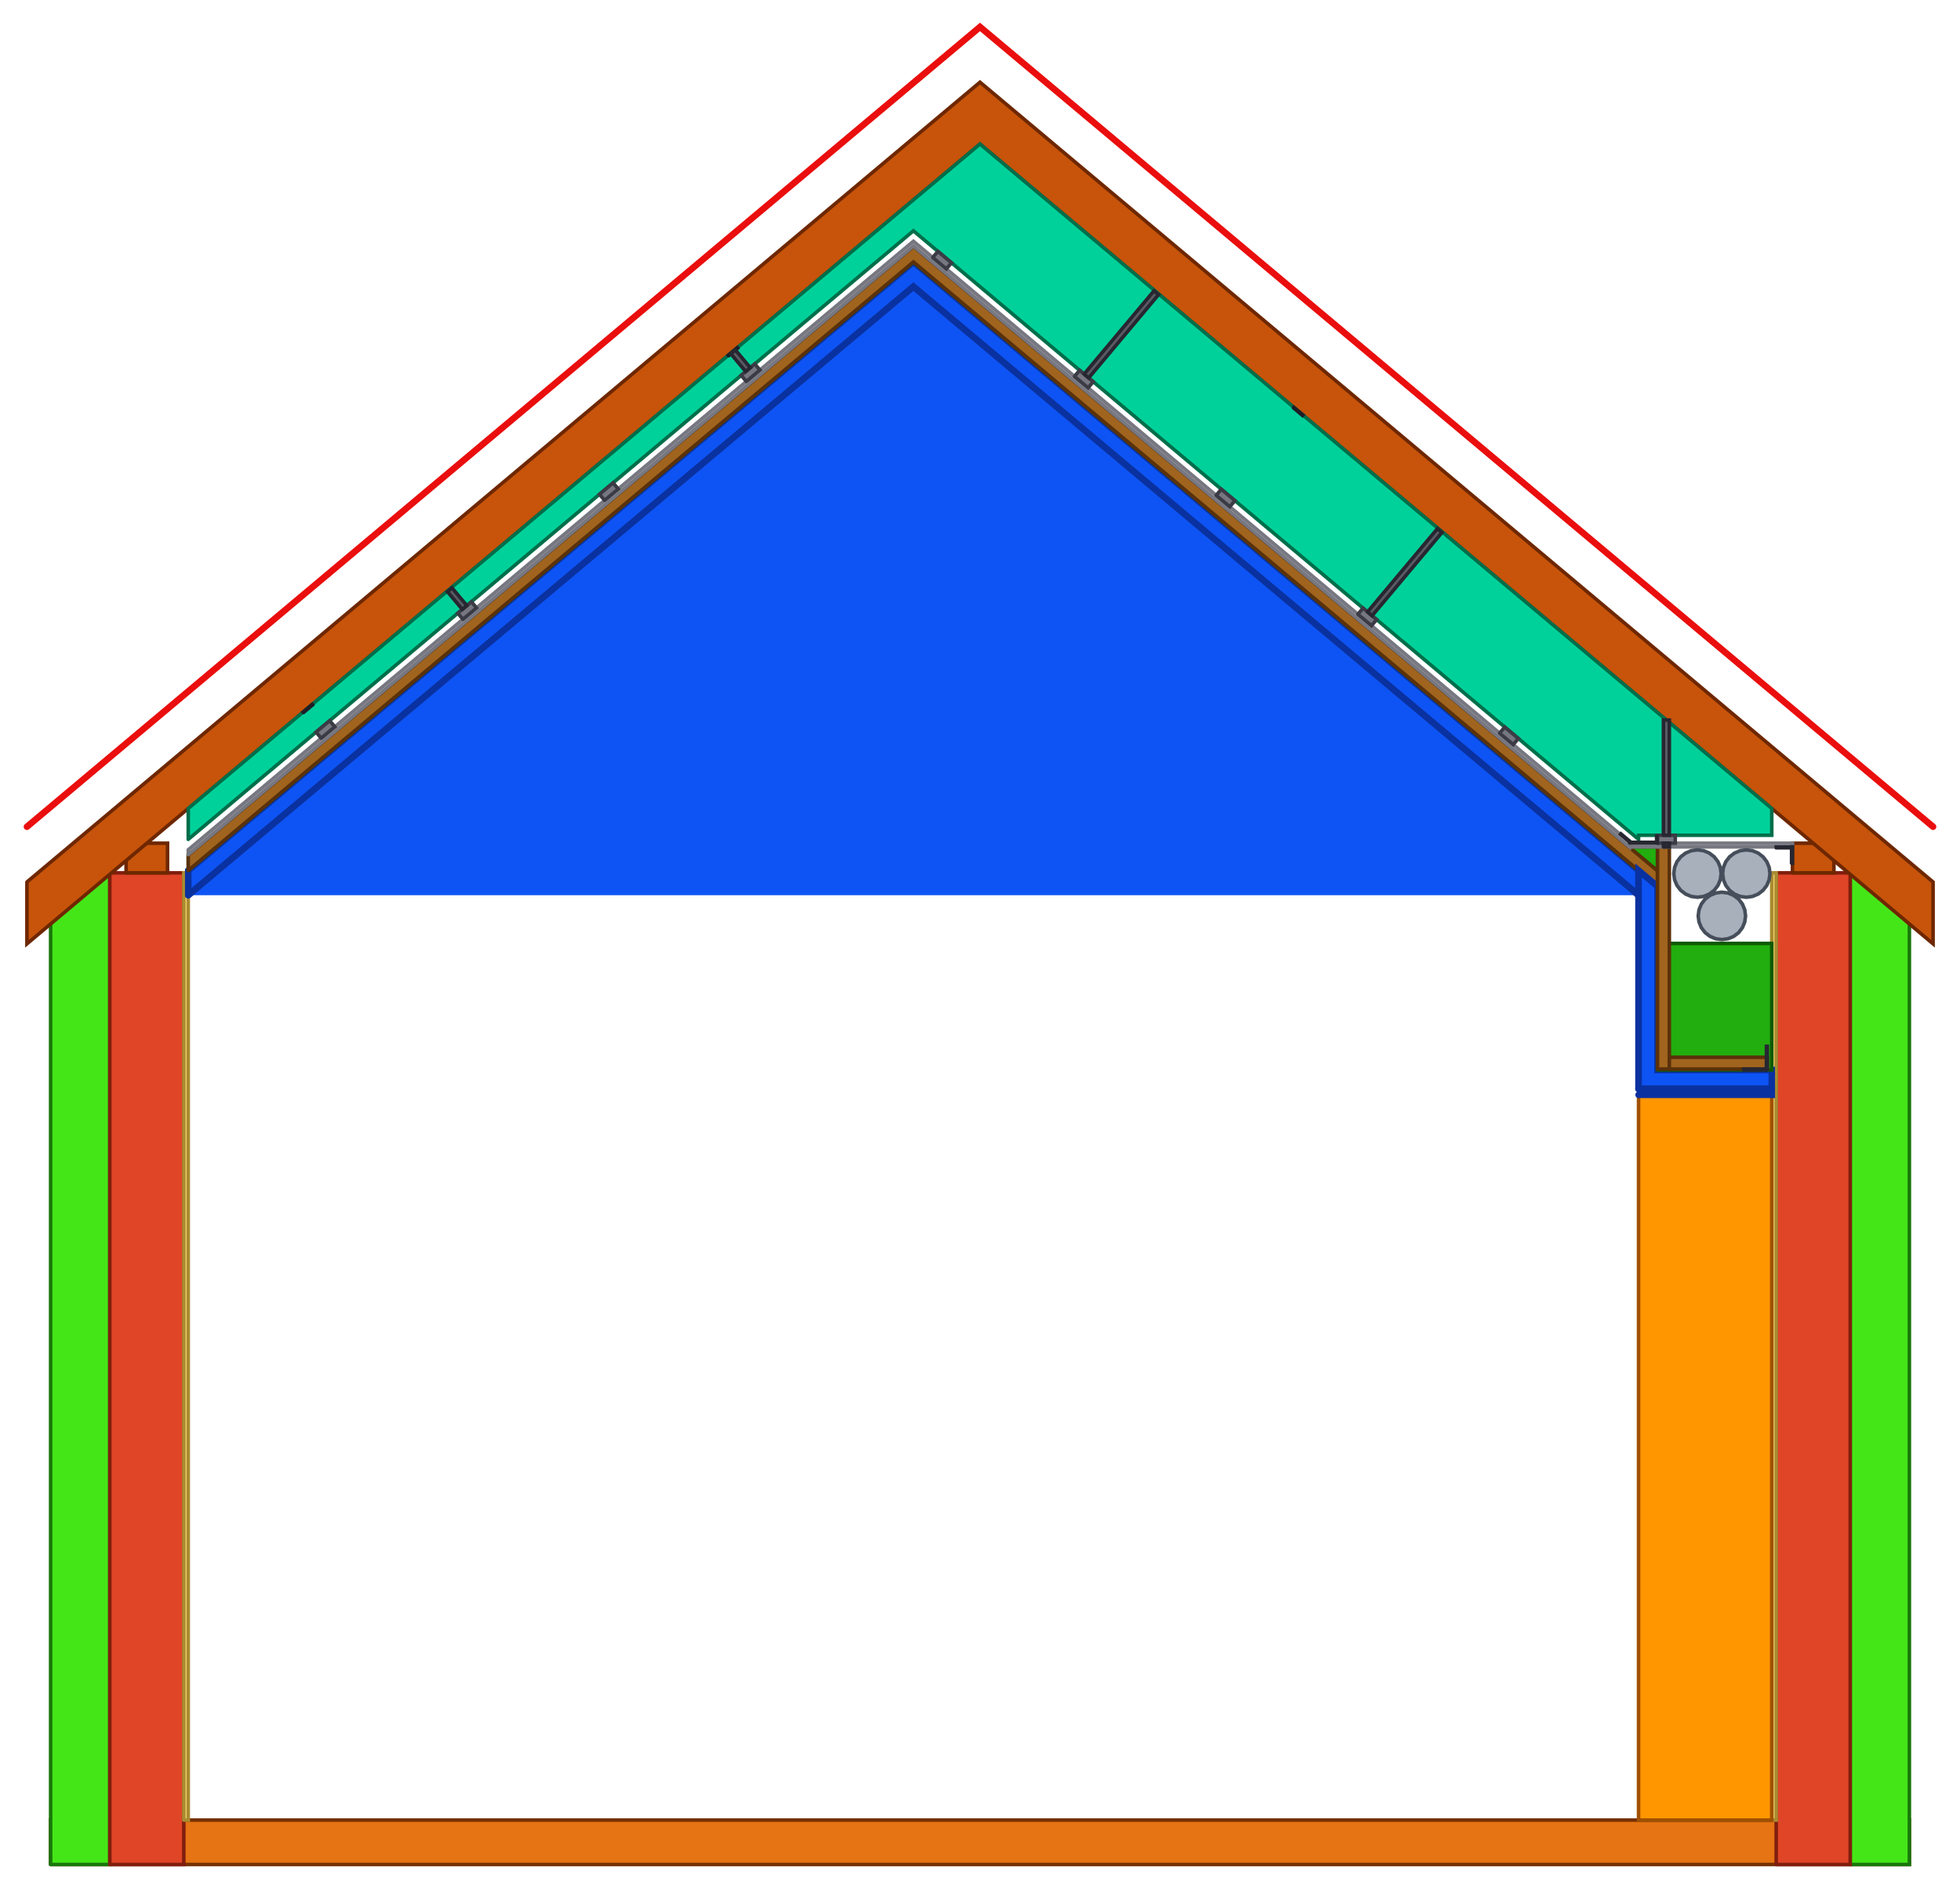
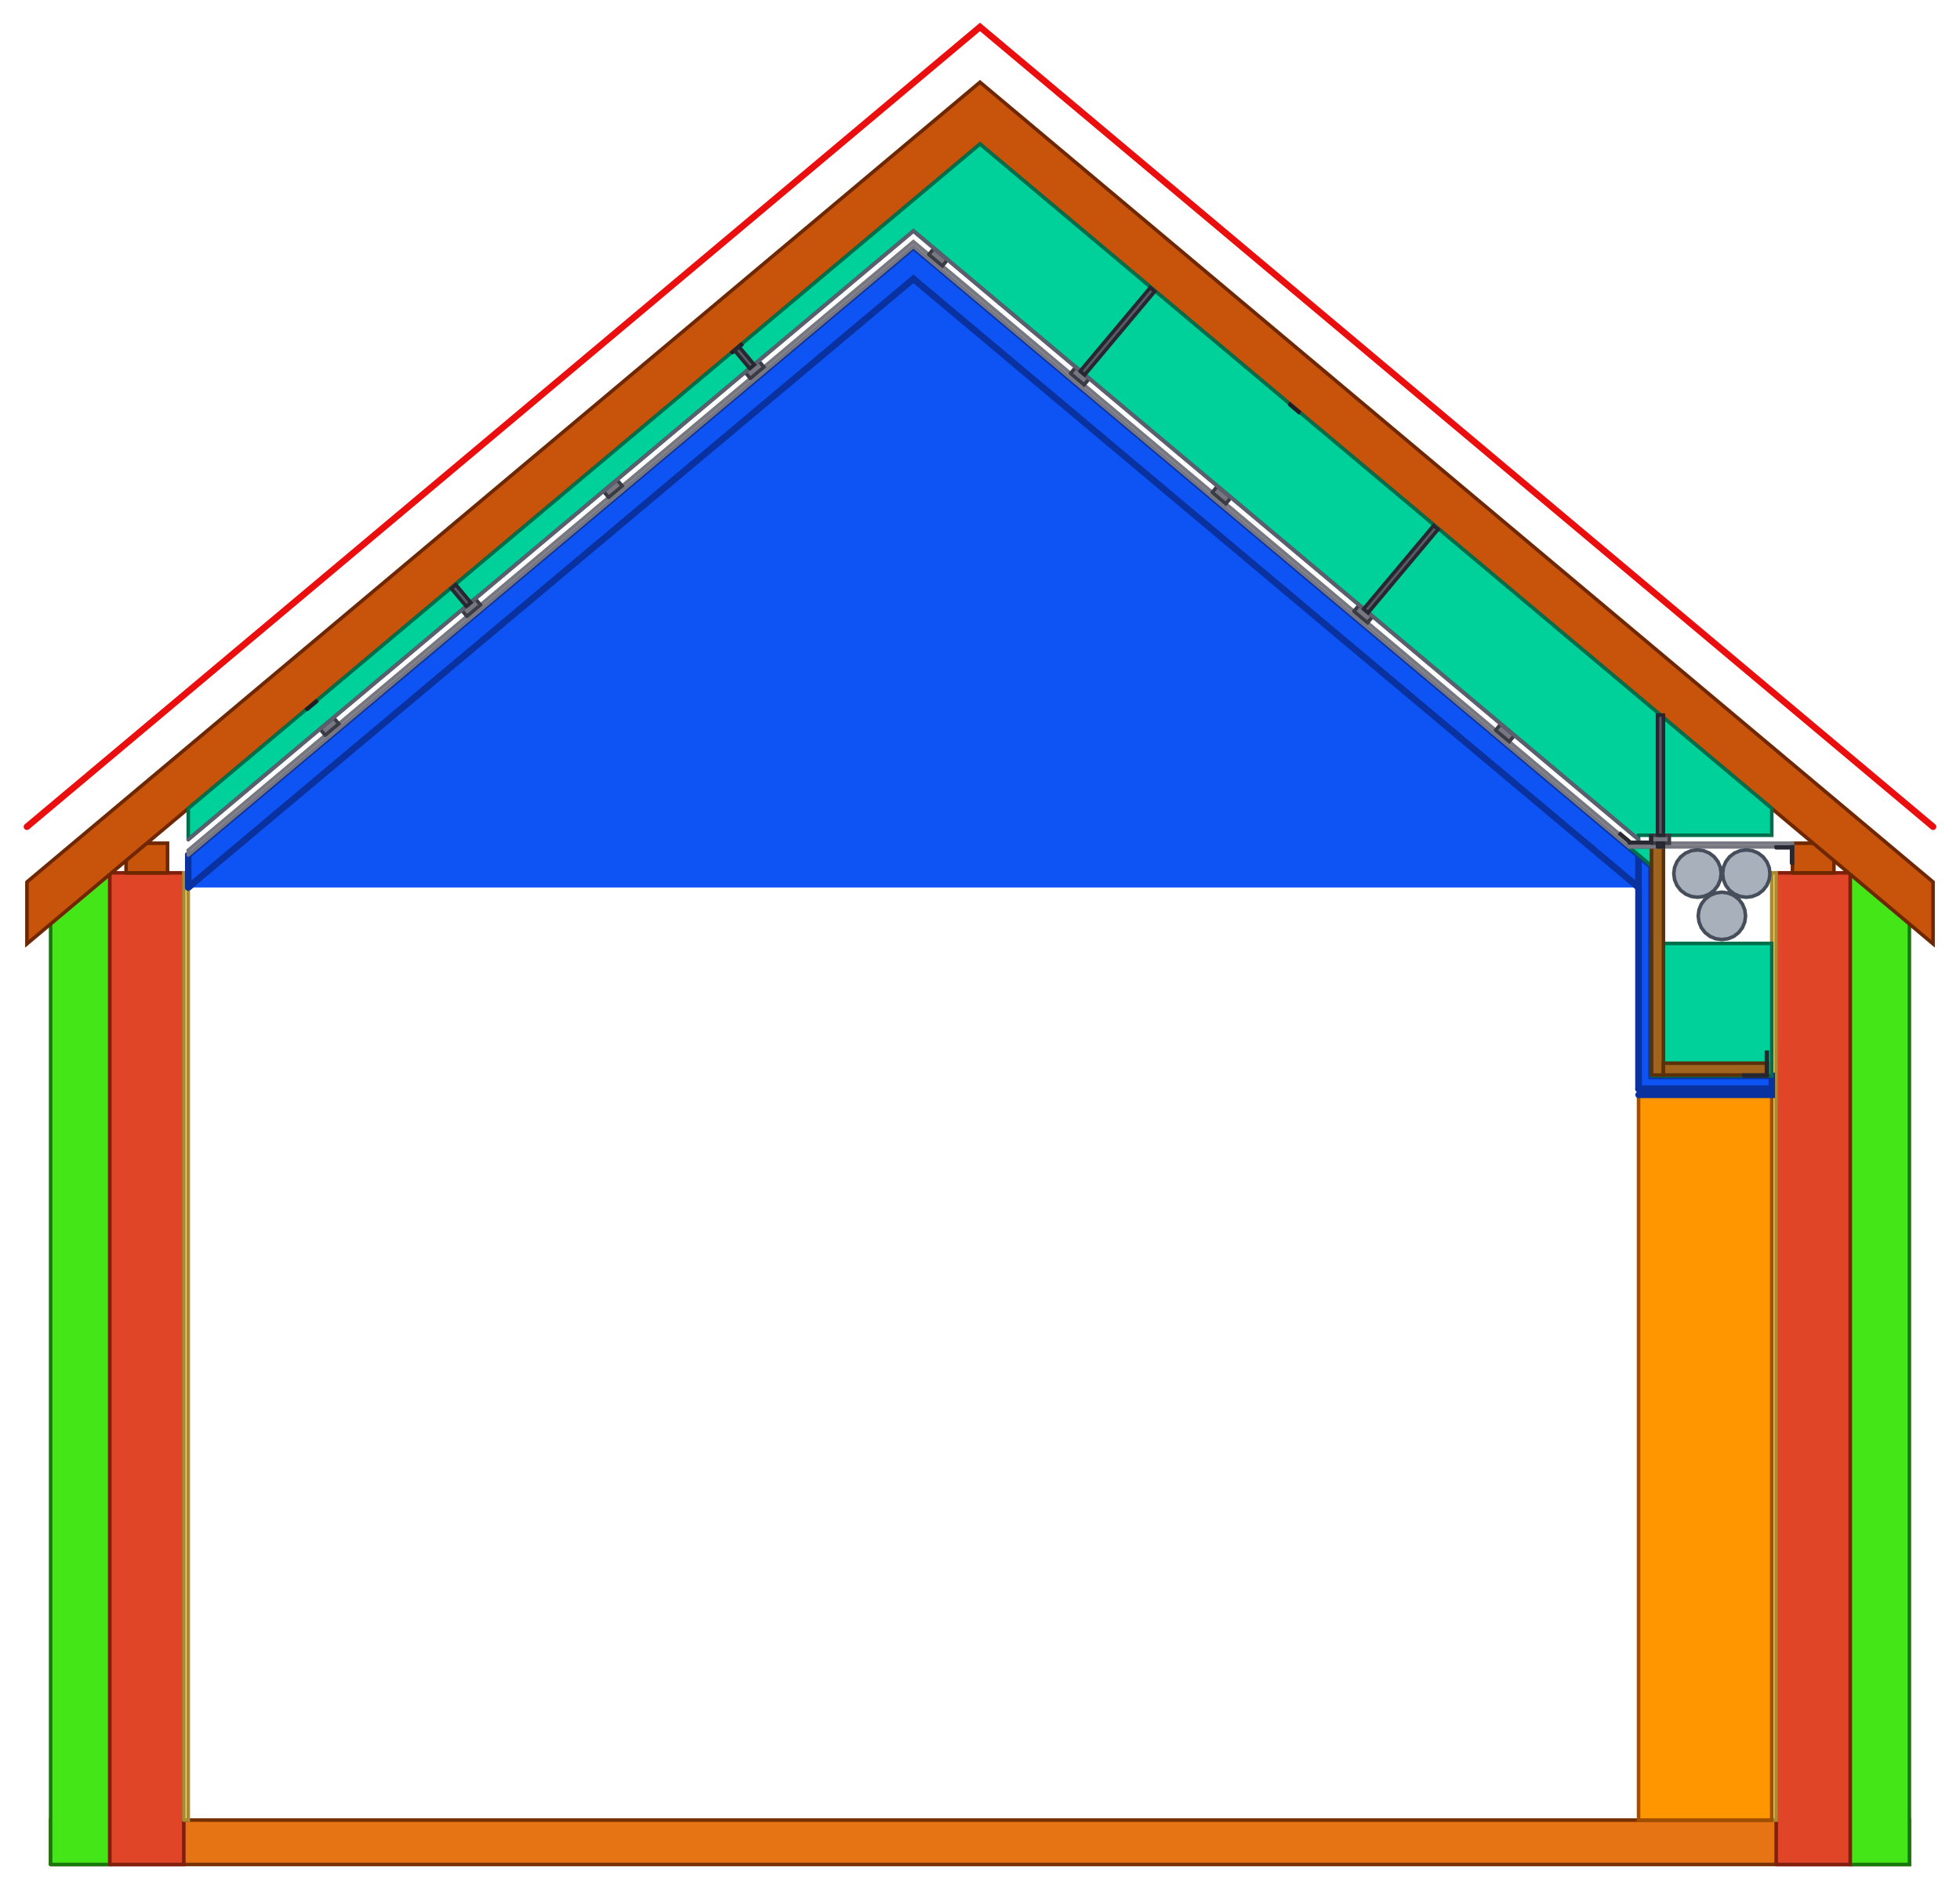
<svg xmlns="http://www.w3.org/2000/svg" width="6622.0mm" height="6389.6mm" viewBox="-636.0 -6148.6 6622.0 6389.6" version="1.1">
  <g transform="scale(1,-1)" stroke-linecap="round">
    <g fill="rgb(230,115,20)" stroke="rgb(119,49,0)" stroke-width="12.0" id="floor">
      <path d="M -465.0,-150.0 L 5815.0,-150.0 L 5815.0,0.0 L -465.0,0.0 L -465.0,-150.0" />
    </g>
    <g fill="rgb(69,230,24)" stroke="rgb(24,119,10)" stroke-width="12.0" id="eps">
      <path d="M -465.0,-150.0 L -265.0,-150.0 L -265.0,3200.0 L -465.0,3200.0 L -465.0,-150.0" />
      <path d="M 5615.0,-150.0 L 5815.0,-150.0 L 5815.0,3200.0 L 5615.0,3200.0 L 5615.0,-150.0" />
    </g>
    <g fill="rgb(224,69,39)" stroke="rgb(129,30,14)" stroke-width="12.0" id="masonry">
      <path d="M -265.0,-150.0 L -15.0,-150.0 L -15.0,3200.0 L -265.0,3200.0 L -265.0,-150.0" />
      <path d="M 5365.0,-150.0 L 5615.0,-150.0 L 5615.0,3200.0 L 5365.0,3200.0 L 5365.0,-150.0" />
    </g>
    <g fill="rgb(255,224,119)" stroke="rgb(170,139,49)" stroke-width="12.0" id="plaster">
      <path d="M -15.0,0.0 L 0.0,0.0 L 0.0,3200.0 L -15.0,3200.0 L -15.0,0.0" />
      <path d="M 5350.0,0.0 L 5365.0,0.0 L 5365.0,3200.0 L 5350.0,3200.0 L 5350.0,0.0" />
    </g>
    <g fill="rgb(255,150,0)" stroke="rgb(160,80,0)" stroke-width="12.0" id="furniture">
      <path d="M 4900.0,0.0 L 5350.0,0.0 L 5350.0,2450.0 L 4900.0,2450.0 L 4900.0,0.0" />
    </g>
    <g fill="rgb(199,84,10)" stroke="rgb(110,39,0)" stroke-width="12.0" id="wall_plate">
      <path d="M -210.0,3200.0 L -70.0,3200.0 L -70.0,3300.0 L -210.0,3300.0 L -210.0,3200.0" />
      <path d="M 5420.0,3200.0 L 5560.0,3200.0 L 5560.0,3300.0 L 5420.0,3300.0 L 5420.0,3200.0" />
    </g>
    <g fill="rgb(199,84,10)" stroke="rgb(110,39,0)" stroke-width="12.0" id="rafters">
      <path d="M -545.0,3169.026 L 2675.0,5870.927 L 5895.0,3169.026 L 5895.0,2960.161 L 2675.0,5662.062 L -545.0,2960.161 L -545.0,3169.026" />
    </g>
    <g fill="rgb(0,209,154)" stroke="rgb(0,110,74)" stroke-width="12.0" id="plenum_wool">
      <path d="M 0.0,3313.037 L 2450.0,5368.832 L 4900.0,3313.037 L 4900.0,3327.0 L 5350.0,3327.0 L 5350.0,3417.47 L 2675.0,5662.062 L 0.0,3417.47 L 0.0,3313.037" />
    </g>
    <g fill="rgb(69,69,80)" stroke="rgb(30,30,39)" stroke-width="12.0" id="racking_strap">
-       <path d="M 389.381,3741.588 L 420.022,3767.3 L 418.737,3768.832 L 388.095,3743.121 L 389.381,3741.588" />
-       <path d="M 1825.714,4946.815 L 1856.356,4972.527 L 1855.07,4974.059 L 1824.428,4948.347 L 1825.714,4946.815" />
-       <path d="M 3734.017,4770.83 L 3764.659,4745.119 L 3765.944,4746.651 L 3735.303,4772.362 L 3734.017,4770.83" />
+       <path d="M 402.236,3752.376 L 432.878,3778.087 L 431.593,3779.619 L 400.951,3753.908 L 402.236,3752.376" />
+       <path d="M 1838.57,4957.602 L 1869.212,4983.314 L 1867.926,4984.846 L 1837.284,4959.135 L 1838.57,4957.602" />
+       <path d="M 3721.161,4781.617 L 3751.803,4755.906 L 3753.089,4757.438 L 3722.447,4783.149 L 3721.161,4781.617" />
    </g>
    <g fill="none" stroke="rgb(234,14,14)" stroke-width="22.0" id="roofing">
      <path d="M -545.0,3355.699 L 2675.0,6057.6 L 5895.0,3355.699" />
    </g>
    <g fill="rgb(14,84,244)" stroke="rgb(10,49,160)" stroke-width="22.0" id="slope_naturheld_140">
-       <path d="M 0.0,3124.406 L 2450.0,5180.2 L 4900.0,3124.406 L 4900.0,3207.952 L 2450.0,5263.746 L 0.0,3207.952 L 0.0,3124.406" />
-       <path d="M 0.0,3124.406 L 2450.0,5180.2 L 4900.0,3124.406" />
-     </g>
-     <g fill="rgb(34,174,14)" stroke="rgb(14,90,4)" stroke-width="12.0" id="slope_naturheld_flex_50">
-       <path d="M 0.0,3207.952 L 2450.0,5263.746 L 4964.0,3154.25 L 4964.0,3206.466 L 2450.0,5315.963 L 0.0,3260.169 L 0.0,3207.952" />
-       <path d="M 4868.983,3286.195 L 4964.0,3206.466 L 4964.0,3287.5 L 4868.983,3287.5 L 4868.983,3286.195" />
-     </g>
-     <g fill="rgb(160,100,30)" stroke="rgb(90,49,10)" stroke-width="12.0" id="slope_battens">
-       <path d="M 0.0,3207.952 L 2450.0,5263.746 L 4964.0,3154.25 L 4964.0,3206.466 L 2450.0,5315.963 L 0.0,3260.169 L 0.0,3207.952" />
+       <path d="M 0.0,3150.514 L 2450.0,5206.308 L 4900.0,3150.514 L 4900.0,3260.169 L 2450.0,5315.963 L 0.0,3260.169 L 0.0,3150.514" />
+       <path d="M 0.0,3150.514 L 2450.0,5206.308 L 4900.0,3150.514" />
    </g>
    <g fill="rgb(230,230,234)" stroke="rgb(119,119,129)" stroke-width="12.0" id="slope_gkf">
-       <path d="M 0.0,3261.474 L 2450.0,5317.268 L 4868.983,3287.5 L 4868.983,3303.818 L 2450.0,5333.586 L 0.0,3277.791 L 0.0,3261.474" />
+       <path d="M 0.0,3260.169 L 2450.0,5315.963 L 4867.428,3287.5 L 4867.428,3303.818 L 2450.0,5332.28 L 0.0,3276.486 L 0.0,3260.169" />
    </g>
    <g fill="rgb(119,119,129)" stroke="rgb(59,59,69)" stroke-width="12.0" id="slope_cd">
-       <path d="M 449.213,3654.726 L 495.176,3693.293 L 477.82,3713.976 L 431.858,3675.409 L 449.213,3654.726" />
-       <path d="M 927.991,4056.468 L 973.953,4095.035 L 956.598,4115.719 L 910.635,4077.151 L 927.991,4056.468" />
-       <path d="M 1406.768,4458.21 L 1452.731,4496.778 L 1435.376,4517.461 L 1389.413,4478.894 L 1406.768,4458.21" />
-       <path d="M 1885.546,4859.953 L 1931.509,4898.52 L 1914.154,4919.203 L 1868.191,4880.636 L 1885.546,4859.953" />
-       <path d="M 2515.379,5278.726 L 2561.342,5240.159 L 2578.697,5260.842 L 2532.734,5299.409 L 2515.379,5278.726" />
-       <path d="M 2994.157,4876.984 L 3040.12,4838.417 L 3057.475,4859.1 L 3011.512,4897.667 L 2994.157,4876.984" />
-       <path d="M 3472.935,4475.242 L 3518.897,4436.674 L 3536.253,4457.357 L 3490.29,4495.925 L 3472.935,4475.242" />
-       <path d="M 3951.712,4073.499 L 3997.675,4034.932 L 4015.03,4055.615 L 3969.068,4094.182 L 3951.712,4073.499" />
-       <path d="M 4430.49,3671.757 L 4476.453,3633.19 L 4493.808,3653.873 L 4447.845,3692.44 L 4430.49,3671.757" />
+       <path d="M 462.711,3664.747 L 508.674,3703.314 L 491.319,3723.998 L 445.356,3685.43 L 462.711,3664.747" />
+       <path d="M 941.489,4066.489 L 987.452,4105.057 L 970.097,4125.74 L 924.134,4087.173 L 941.489,4066.489" />
+       <path d="M 1420.267,4468.232 L 1466.23,4506.799 L 1448.874,4527.482 L 1402.912,4488.915 L 1420.267,4468.232" />
+       <path d="M 1899.045,4869.974 L 1945.007,4908.541 L 1927.652,4929.224 L 1881.69,4890.657 L 1899.045,4869.974" />
+       <path d="M 2501.881,5288.747 L 2547.843,5250.18 L 2565.198,5270.863 L 2519.236,5309.43 L 2501.881,5288.747" />
+       <path d="M 2980.658,4887.005 L 3026.621,4848.438 L 3043.976,4869.121 L 2998.014,4907.688 L 2980.658,4887.005" />
+       <path d="M 3459.436,4485.263 L 3505.399,4446.695 L 3522.754,4467.379 L 3476.791,4505.946 L 3459.436,4485.263" />
+       <path d="M 3938.214,4083.52 L 3984.177,4044.953 L 4001.532,4065.636 L 3955.569,4104.204 L 3938.214,4083.52" />
+       <path d="M 4416.992,3681.778 L 4462.954,3643.211 L 4480.31,3663.894 L 4434.347,3702.461 L 4416.992,3681.778" />
+     </g>
+     <g fill="rgb(199,205,215)" stroke="rgb(90,94,110)" stroke-width="12.0" id="slope_foil">
+       <path d="M 0.0,3311.732 L 2450.0,5367.526 L 4900.0,3311.732 L 4900.0,3313.037 L 2450.0,5368.832 L 0.0,3313.037 L 0.0,3311.732" />
    </g>
    <g fill="rgb(90,90,100)" stroke="rgb(39,39,49)" stroke-width="12.0" id="slope_nonius">
-       <path d="M 925.956,4090.007 L 941.277,4102.863 L 891.14,4162.614 L 875.819,4149.759 L 925.956,4090.007" />
-       <path d="M 1883.512,4893.492 L 1898.833,4906.347 L 1848.695,4966.099 L 1833.374,4953.243 L 1883.512,4893.492" />
-       <path d="M 3026.833,4884.811 L 3042.154,4871.955 L 3278.221,5153.289 L 3262.9,5166.144 L 3026.833,4884.811" />
-       <path d="M 3984.389,4081.327 L 3999.709,4068.471 L 4235.776,4349.804 L 4220.455,4362.66 L 3984.389,4081.327" />
+       <path d="M 939.455,4100.028 L 954.776,4112.884 L 903.996,4173.402 L 888.675,4160.546 L 939.455,4100.028" />
+       <path d="M 1897.01,4903.513 L 1912.331,4916.369 L 1861.551,4976.886 L 1846.23,4964.03 L 1897.01,4903.513" />
+       <path d="M 3013.334,4894.832 L 3028.655,4881.977 L 3265.365,5164.076 L 3250.044,5176.932 L 3013.334,4894.832" />
+       <path d="M 3970.89,4091.348 L 3986.211,4078.492 L 4222.92,4360.591 L 4207.599,4373.447 L 3970.89,4091.348" />
    </g>
    <g fill="rgb(14,84,244)" stroke="rgb(10,49,160)" stroke-width="22.0" id="soffit_naturheld_140">
-       <path d="M 4900.0,2470.0 L 5350.0,2470.0 L 5350.0,2534.0 L 4964.0,2534.0 L 4964.0,3154.25 L 4900.0,3207.952 L 4900.0,2470.0" />
+       <path d="M 4900.0,2470.0 L 5350.0,2470.0 L 5350.0,2514.0 L 4944.0,2514.0 L 4944.0,3223.248 L 4900.0,3260.169 L 4900.0,2470.0" />
      <path d="M 4900.0,2450.0 L 5350.0,2450.0 L 5350.0,2470.0 L 4900.0,2470.0" />
-       <line x1="4900.0" y1="3124.406" x2="4900.0" y2="2470.0" />
+       <line x1="4900.0" y1="3150.514" x2="4900.0" y2="2470.0" />
      <line x1="4900.0" y1="2470.0" x2="5350.0" y2="2470.0" />
    </g>
-     <g fill="rgb(34,174,14)" stroke="rgb(14,90,4)" stroke-width="12.0" id="soffit_naturheld_flex_50">
-       <path d="M 4964.0,2534.0 L 5350.0,2534.0 L 5350.0,2961.606 L 4964.0,2961.606 L 4964.0,2534.0" />
+     <g fill="rgb(0,209,154)" stroke="rgb(0,110,74)" stroke-width="12.0" id="soffit_mineral_wool">
+       <path d="M 4867.428,3287.5 L 4944.0,3223.248 L 4944.0,3287.5 L 4867.428,3287.5" />
+       <path d="M 4944.0,2514.0 L 5350.0,2514.0 L 5350.0,2961.606 L 4944.0,2961.606 L 4944.0,2514.0" />
    </g>
    <g fill="rgb(160,100,30)" stroke="rgb(90,49,10)" stroke-width="12.0" id="soffit_battens">
-       <path d="M 4964.0,2537.0 L 5004.0,2537.0 L 5004.0,3287.5 L 4964.0,3287.5 L 4964.0,2537.0" />
-       <path d="M 5004.0,2537.0 L 5335.0,2537.0 L 5335.0,2577.0 L 5004.0,2577.0 L 5004.0,2537.0" />
+       <path d="M 4944.0,2517.0 L 4984.0,2517.0 L 4984.0,3287.5 L 4944.0,3287.5 L 4944.0,2517.0" />
+       <path d="M 4984.0,2517.0 L 5335.0,2517.0 L 5335.0,2557.0 L 4984.0,2557.0 L 4984.0,2517.0" />
    </g>
    <g fill="rgb(230,230,234)" stroke="rgb(119,119,129)" stroke-width="12.0" id="soffit_gkf">
-       <path d="M 4868.983,3287.5 L 5420.0,3287.5 L 5420.0,3300.0 L 4868.983,3300.0 L 4868.983,3287.5" />
+       <path d="M 4867.428,3287.5 L 5420.0,3287.5 L 5420.0,3300.0 L 4867.428,3300.0 L 4867.428,3287.5" />
    </g>
    <g fill="rgb(119,119,129)" stroke="rgb(59,59,69)" stroke-width="12.0" id="soffit_cd">
-       <path d="M 4964.0,3300.0 L 5024.0,3300.0 L 5024.0,3327.0 L 4964.0,3327.0 L 4964.0,3300.0" />
+       <path d="M 4944.0,3300.0 L 5004.0,3300.0 L 5004.0,3327.0 L 4944.0,3327.0 L 4944.0,3300.0" />
    </g>
    <g fill="rgb(90,90,100)" stroke="rgb(39,39,49)" stroke-width="12.0" id="soffit_nonius">
-       <path d="M 4984.0,3327.0 L 5004.0,3327.0 L 5004.0,3716.19 L 4984.0,3716.19 L 4984.0,3327.0" />
-       <path d="M 4871.513,3303.0 L 4838.984,3330.295 L 4840.27,3331.827 L 4874.625,3303.0 L 4871.513,3303.0" />
-       <path d="M 4869.983,3301.0 L 4963.0,3301.0 L 4963.0,3303.0 L 4869.983,3303.0 L 4869.983,3301.0" />
-       <path d="M 4961.0,3303.0 L 4963.0,3303.0 L 4963.0,3323.0 L 4961.0,3323.0 L 4961.0,3303.0" />
+       <path d="M 4964.0,3327.0 L 4984.0,3327.0 L 4984.0,3732.972 L 4964.0,3732.972 L 4964.0,3327.0" />
+       <path d="M 4869.958,3303.0 L 4837.429,3330.295 L 4838.714,3331.827 L 4873.069,3303.0 L 4869.958,3303.0" />
+       <path d="M 4868.428,3301.0 L 4943.0,3301.0 L 4943.0,3303.0 L 4868.428,3303.0 L 4868.428,3301.0" />
+       <path d="M 4941.0,3303.0 L 4943.0,3303.0 L 4943.0,3323.0 L 4941.0,3323.0 L 4941.0,3303.0" />
      <path d="M 5365.0,3284.5 L 5420.0,3284.5 L 5420.0,3287.5 L 5365.0,3287.5 L 5365.0,3284.5" />
      <path d="M 5417.0,3232.5 L 5420.0,3232.5 L 5420.0,3287.5 L 5417.0,3287.5 L 5417.0,3232.5" />
-       <path d="M 4984.0,3287.5 L 5004.0,3287.5 L 5004.0,3300.0 L 4984.0,3300.0 L 4984.0,3287.5" />
-       <path d="M 5255.0,2534.0 L 5332.0,2534.0 L 5332.0,2537.0 L 5255.0,2537.0 L 5255.0,2534.0" />
-       <path d="M 5332.0,2537.0 L 5335.0,2537.0 L 5335.0,2614.0 L 5332.0,2614.0 L 5332.0,2537.0" />
+       <path d="M 4964.0,3287.5 L 4984.0,3287.5 L 4984.0,3300.0 L 4964.0,3300.0 L 4964.0,3287.5" />
+       <path d="M 5255.0,2514.0 L 5332.0,2514.0 L 5332.0,2517.0 L 5255.0,2517.0 L 5255.0,2514.0" />
+       <path d="M 5332.0,2517.0 L 5335.0,2517.0 L 5335.0,2594.0 L 5332.0,2594.0 L 5332.0,2517.0" />
    </g>
    <g fill="rgb(167,176,187)" stroke="rgb(69,78,90)" stroke-width="12.0" id="soffit_duct">
      <path d="M 5344.0,3197.5 L 5341.274,3218.206 L 5333.282,3237.5 L 5320.569,3254.069 L 5304.0,3266.782 L 5284.706,3274.774 L 5264.0,3277.5 L 5243.294,3274.774 L 5224.0,3266.782 L 5207.431,3254.069 L 5194.718,3237.5 L 5186.726,3218.206 L 5184.0,3197.5 L 5186.726,3176.794 L 5194.718,3157.5 L 5207.431,3140.931 L 5224.0,3128.218 L 5243.294,3120.226 L 5264.0,3117.5 L 5284.706,3120.226 L 5304.0,3128.218 L 5320.569,3140.931 L 5333.282,3157.5 L 5341.274,3176.794 L 5344.0,3197.5" />
      <path d="M 5179.0,3197.5 L 5176.274,3218.206 L 5168.282,3237.5 L 5155.569,3254.069 L 5139.0,3266.782 L 5119.706,3274.774 L 5099.0,3277.5 L 5078.294,3274.774 L 5059.0,3266.782 L 5042.431,3254.069 L 5029.718,3237.5 L 5021.726,3218.206 L 5019.0,3197.5 L 5021.726,3176.794 L 5029.718,3157.5 L 5042.431,3140.931 L 5059.0,3128.218 L 5078.294,3120.226 L 5099.0,3117.5 L 5119.706,3120.226 L 5139.0,3128.218 L 5155.569,3140.931 L 5168.282,3157.5 L 5176.274,3176.794 L 5179.0,3197.5" />
      <path d="M 5261.5,3054.606 L 5258.774,3075.311 L 5250.782,3094.606 L 5238.069,3111.174 L 5221.5,3123.888 L 5202.206,3131.88 L 5181.5,3134.606 L 5160.794,3131.88 L 5141.5,3123.888 L 5124.931,3111.174 L 5112.218,3094.606 L 5104.226,3075.311 L 5101.5,3054.606 L 5104.226,3033.9 L 5112.218,3014.606 L 5124.931,2998.037 L 5141.5,2985.324 L 5160.794,2977.332 L 5181.5,2974.606 L 5202.206,2977.332 L 5221.5,2985.324 L 5238.069,2998.037 L 5250.782,3014.606 L 5258.774,3033.9 L 5261.5,3054.606" />
    </g>
  </g>
</svg>
